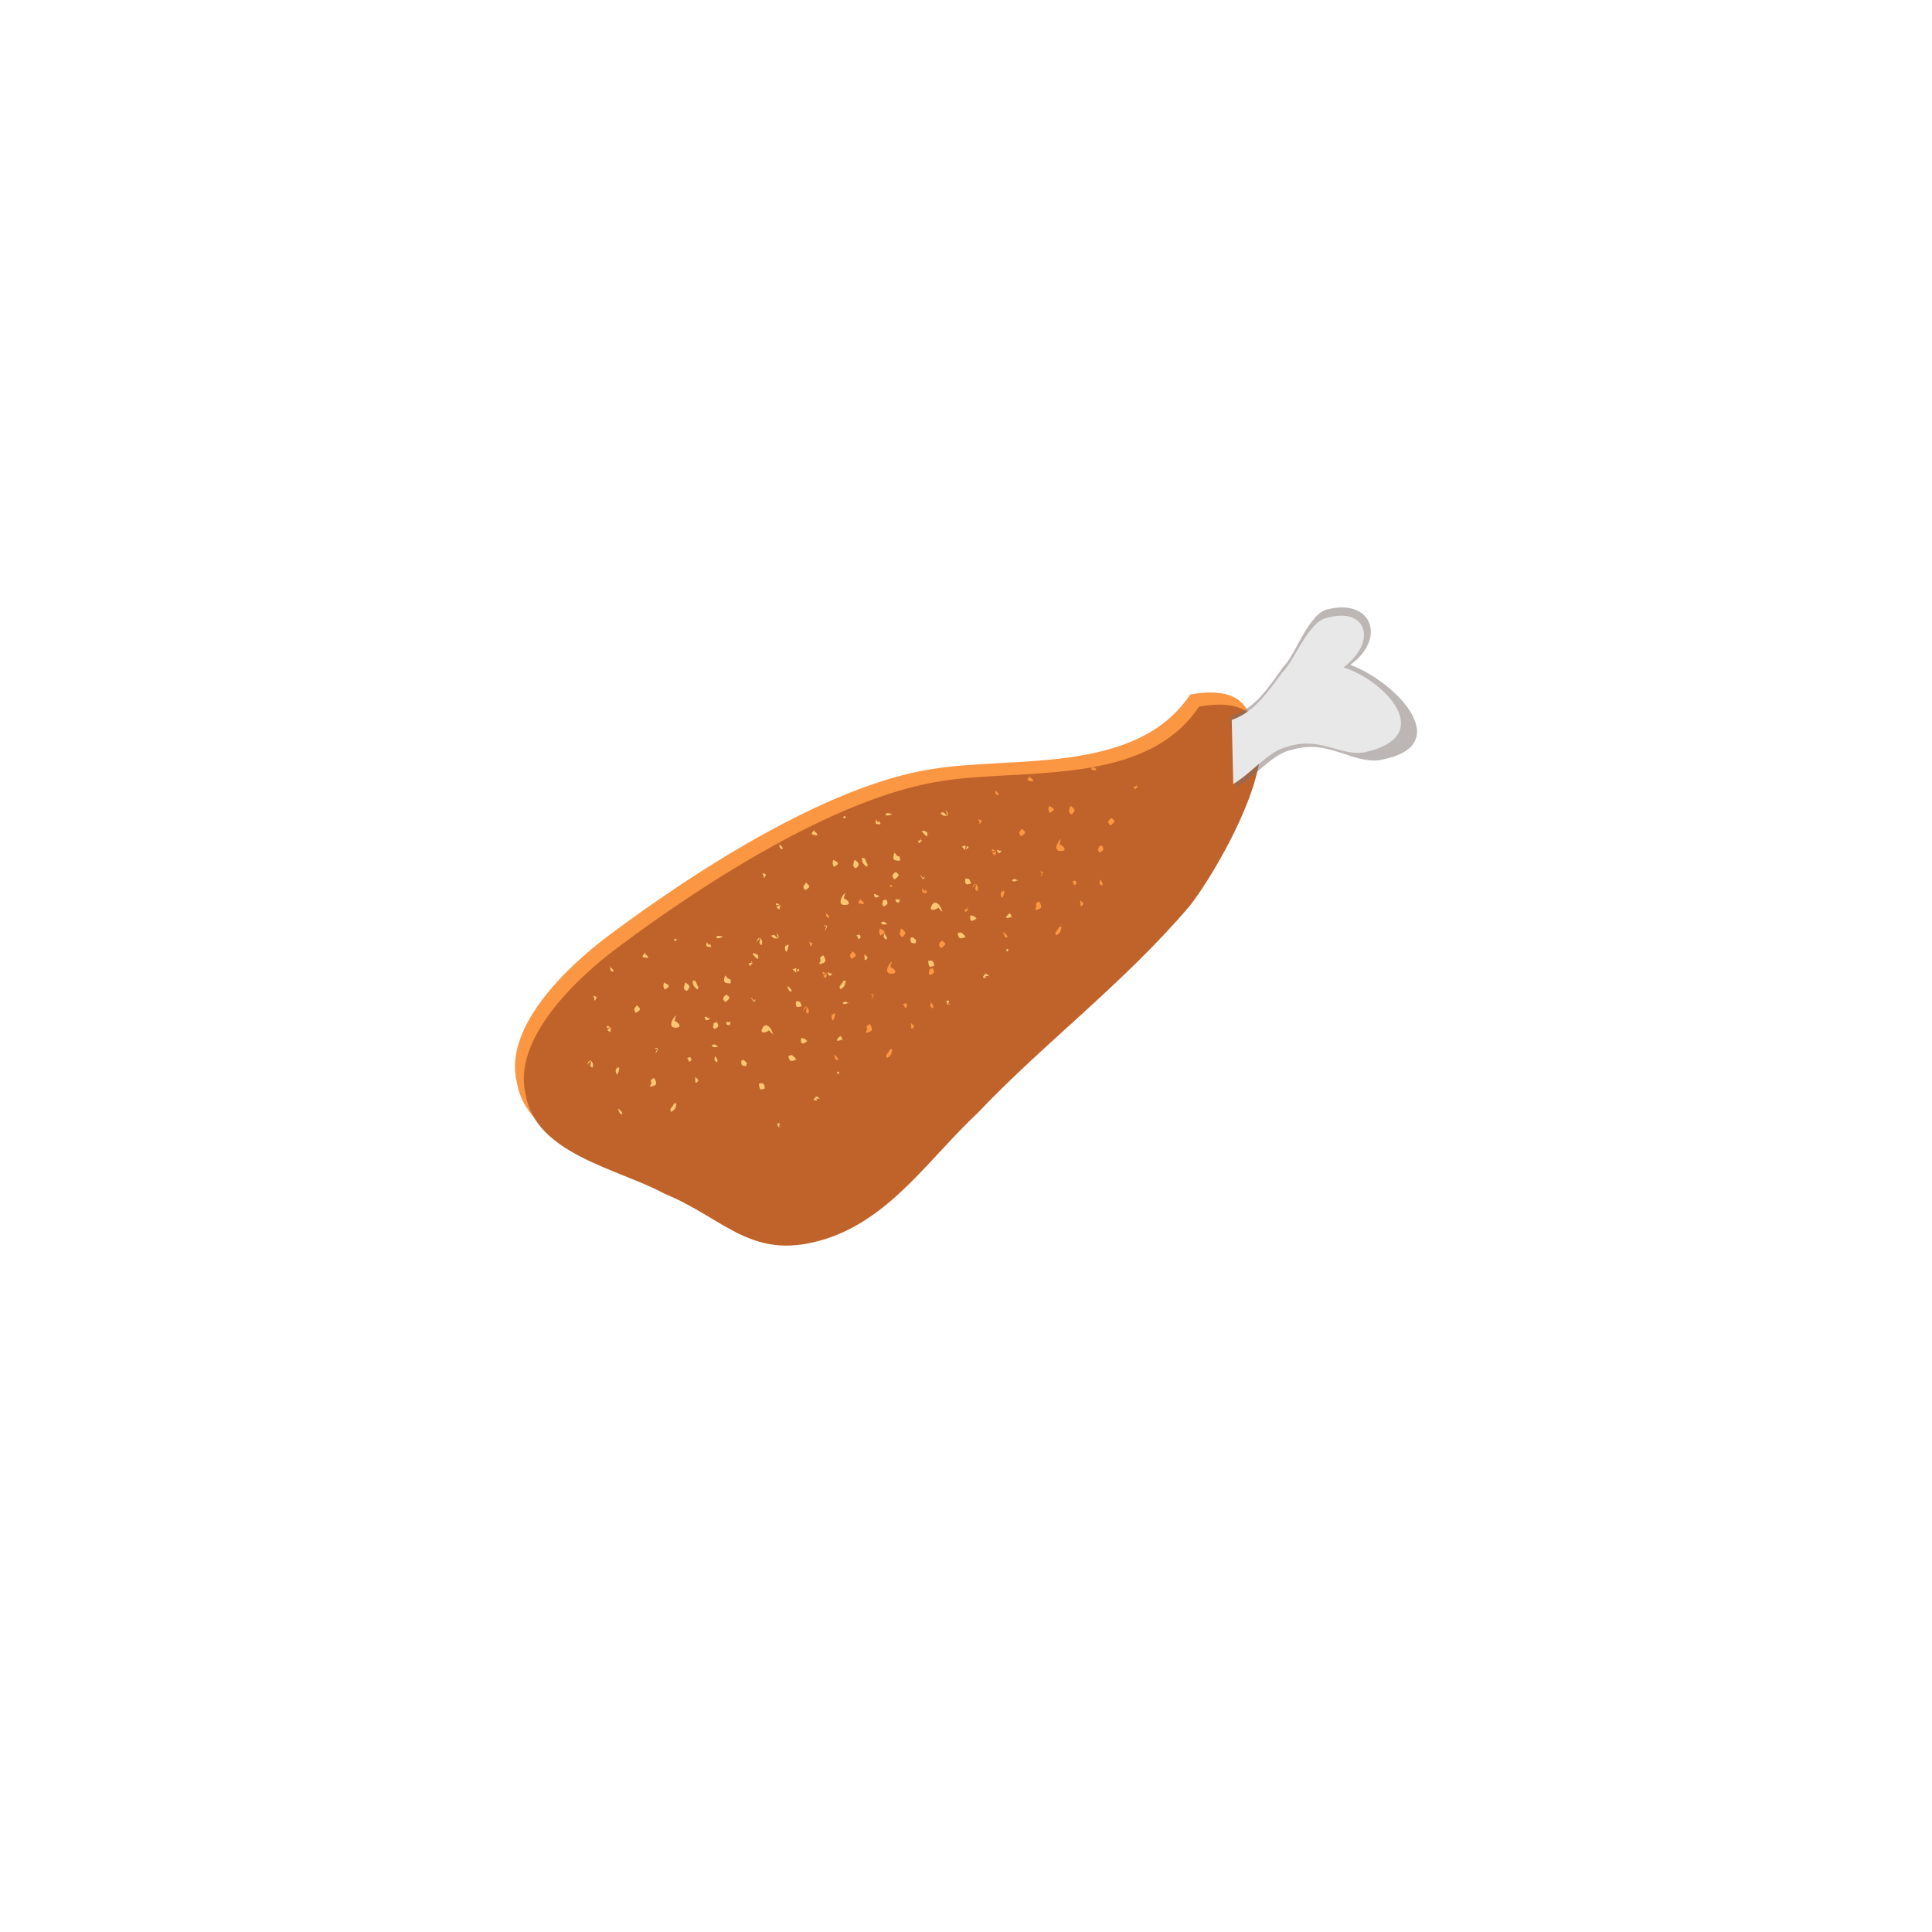
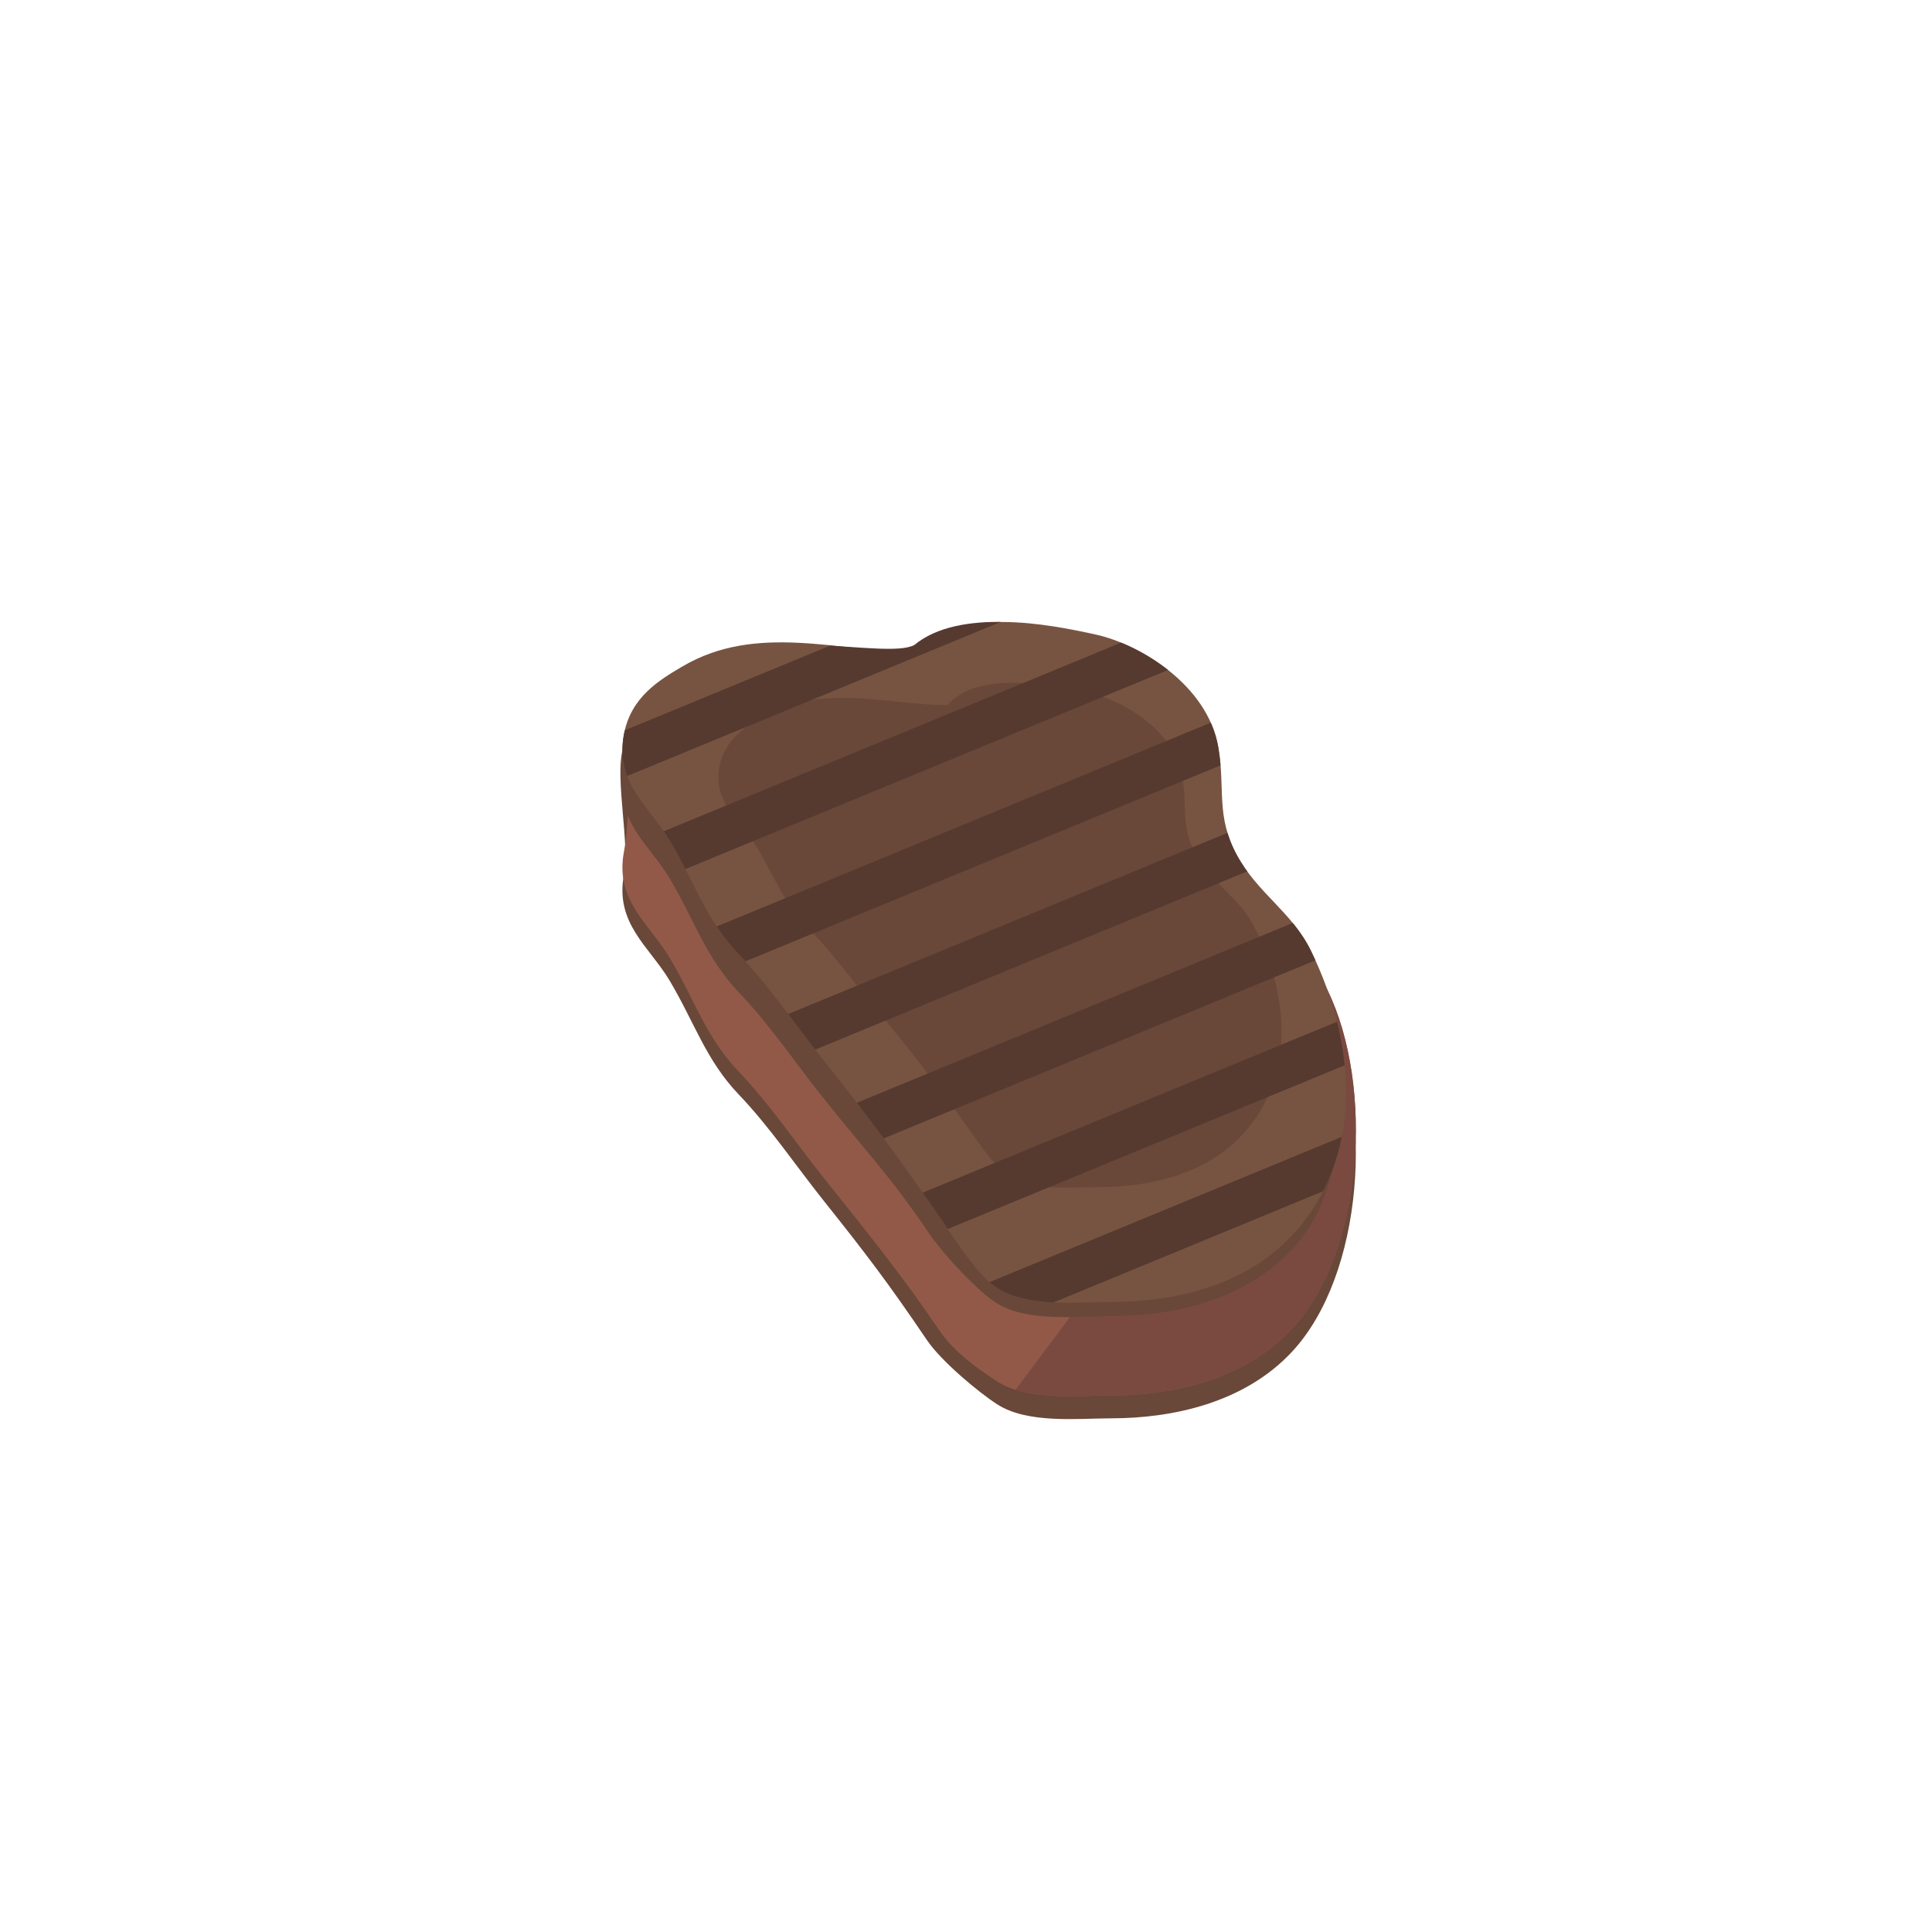
- <svg xmlns="http://www.w3.org/2000/svg" version="1.1" id="Ebene_1" x="0px" y="0px" width="450px" height="450px" viewBox="0 0 450 450" enable-background="new 0 0 450 450" xml:space="preserve">
-   <g id="chicken_wing">
+ <svg xmlns="http://www.w3.org/2000/svg" xmlns:xlink="http://www.w3.org/1999/xlink" version="1.1" id="Ebene_1" x="0px" y="0px" width="450px" height="450px" viewBox="0 0 450 450" enable-background="new 0 0 450 450" xml:space="preserve">
+   <g>
+     <path fill="#694839" d="M213.606,184.598c-18.259-0.059-49.148-23.548-66.523-13.343c-5.601,3.289-0.072,23.828-1.728,32.322   c-2.244,11.5,5.903,16.9,10.621,24.835c5.807,9.757,8.436,18.518,16.102,26.529c7.194,7.521,13.178,16.458,19.817,24.785   c9.797,12.292,14.96,19.051,24.012,32.415c3.301,4.871,11.892,12.067,16.345,14.943c7.124,4.598,18.881,3.281,26.675,3.271   c13.948-0.02,30.818-3.476,42.011-15.511c16.688-17.944,19.172-56.555,8.234-78.94c-4.399-9.001-16.302,4.823-21.116-4.122   c-4.907-9.116-2.621-15.266-4.289-25.042c-2.492-14.591-18.415-24.014-28.439-26.232   C244.296,178.067,222.325,173.717,213.606,184.598" />
+     <path fill="#925949" d="M213.606,179.261c-18.259-0.057-44.652-23.444-62.027-13.238c-5.601,3.288-4.568,23.725-6.224,32.219   c-2.244,11.501,5.903,16.901,10.621,24.835c5.807,9.756,8.436,18.517,16.102,26.529c7.194,7.521,13.178,16.458,19.817,24.786   c9.797,12.292,17.941,22.257,26.993,35.619c3.301,4.873,8.91,8.863,13.363,11.738c7.124,4.598,18.881,3.281,26.675,3.27   c13.948-0.019,30.818-3.475,42.011-15.511c16.688-17.942,19.172-56.554,8.234-78.939c-4.399-9.001-16.302,4.822-21.116-4.123   c-4.907-9.116-2.621-15.264-4.289-25.041c-2.492-14.591-18.415-24.014-28.439-26.232   C244.296,172.73,222.325,168.382,213.606,179.261" />
+     <path fill="#7A4A40" d="M309.171,230.569c-0.479-0.98-1.052-1.677-1.689-2.175c-19.41,26.343-51.539,69.37-70.941,95.313   c6.977,2.2,16.006,1.323,22.386,1.313c13.948-0.019,30.818-3.475,42.011-15.511C317.625,291.566,320.109,252.955,309.171,230.569z" />
+     <path fill="#694839" d="M213.606,160.784c-18.259-0.059-9.447,9.462-26.821,19.668c-5.6,3.29-39.774-9.182-41.43-0.688   c-2.244,11.501,5.903,16.901,10.621,24.836c5.807,9.756,8.436,18.518,16.102,26.529c7.194,7.521,13.178,16.457,19.817,24.785   c9.797,12.291,15.422,17.957,24.473,31.319c3.301,4.874,11.17,13.338,15.623,16.213c7.124,4.598,19.142,3.106,26.936,3.097   c13.948-0.021,30.818-3.477,42.011-15.512c16.688-17.944,11.099-48.228,0.16-70.613c-4.398-9.002-8.228-3.503-13.042-12.449   c-4.907-9.117-17.56-7.067-19.228-16.844c-2.493-14.591-3.477-32.212-13.501-34.43   C244.296,154.254,222.325,149.902,213.606,160.784" />
+     <path fill="#775441" d="M213.606,151.915c-18.259-0.059-37.276-6.896-54.65,3.309c-5.6,3.287-11.945,7.175-13.601,15.67   c-2.244,11.502,5.903,16.903,10.621,24.835c5.807,9.759,8.436,18.517,16.102,26.531c7.194,7.521,13.178,16.455,19.817,24.786   c9.797,12.29,19.016,24.676,28.067,38.039c3.301,4.873,7.836,12.034,12.289,14.907c7.124,4.598,18.881,3.281,26.675,3.271   c13.948-0.019,30.818-3.477,42.011-15.512c16.688-17.94,15.327-43.937,4.39-66.323c-4.398-9.001-12.457-13.384-17.271-22.33   c-4.907-9.115-2.621-15.265-4.289-25.04c-2.492-14.592-18.415-24.015-28.439-26.233   C244.296,145.383,222.325,141.033,213.606,151.915" />
+     <path fill="#694839" d="M220.743,164.236c-14.206-0.043-29.003-5.116-42.523,2.454c-4.356,2.438-9.295,5.322-10.584,11.624   c-1.746,8.53,4.594,12.536,8.267,18.421c4.518,7.235,6.563,13.734,12.527,19.678c5.599,5.578,10.255,12.206,15.421,18.384   c7.624,9.117,14.797,18.305,21.841,28.217c2.568,3.613,6.098,8.926,9.563,11.057c5.544,3.41,14.691,2.436,20.755,2.428   c10.854-0.015,23.981-2.579,32.692-11.506c12.984-13.308,11.925-32.59,3.413-49.195c-3.421-6.676-9.691-9.928-13.439-16.563   c-3.818-6.762-2.037-11.323-3.336-18.574c-1.941-10.822-14.328-17.812-22.131-19.457   C244.627,159.391,227.53,156.165,220.743,164.236" />
    <g>
-       <path fill="#FB9642" d="M277.217,161.765c-12.505,18.854-41.693,14.277-60.122,17.364c-24.864,3.805-56.687,24.807-75.457,38.881    c-9.39,7.043-24.5,21.234-21.238,34.168c2.316,13.821,21.463,17.17,32.28,23.006c14.478,5.955,20.571,16.229,38.169,10.362    c14.822-5.036,23.493-18.511,34.829-29.155c15.164-16.023,33.936-30.103,49.16-47.957    C281.506,200.394,307.633,156.3,277.217,161.765" />
-     </g>
-     <g>
-       <path fill="#C0632A" d="M279.27,164.59c-12.506,18.859-41.693,14.278-60.124,17.365c-24.866,3.805-56.687,24.807-75.458,38.883    c-9.385,7.041-24.495,21.234-21.234,34.168c2.316,13.82,21.46,17.17,32.277,23.008c14.477,5.95,20.571,16.229,38.168,10.36    c14.827-5.036,23.497-18.513,34.83-29.155c15.164-16.025,33.937-30.103,49.158-47.956    C283.557,203.221,309.688,159.129,279.27,164.59" />
-     </g>
-     <g>
-       <g>
-         <path fill="#FBC672" d="M148.315,234.139c-0.371,0.752-0.996,0.754-0.242,1.752C149.696,235.129,148.948,234.758,148.315,234.139     " />
+       <defs>
+         <path id="SVGID_1_" d="M212.959,150.234c-6.59,3.509-36.63-5.216-54.004,4.989c-5.6,3.287-11.945,7.175-13.601,15.67     c-2.244,11.502,5.903,16.903,10.621,24.835c5.807,9.759,8.436,18.517,16.102,26.531c7.194,7.521,13.178,16.455,19.817,24.786     c9.797,12.29,19.016,24.676,28.067,38.039c3.301,4.873,7.836,12.034,12.289,14.907c7.124,4.598,18.881,3.281,26.675,3.271     c13.948-0.019,30.818-3.477,42.011-15.512c16.688-17.94,15.327-43.937,4.39-66.323c-4.398-9.001-12.457-13.384-17.271-22.33     c-4.907-9.115-2.621-15.265-4.289-25.04c-2.492-14.592-18.415-24.015-28.439-26.233     C244.296,145.383,223.441,141.579,212.959,150.234" />
+       </defs>
+       <clipPath id="SVGID_2_">
+         <use xlink:href="#SVGID_1_" overflow="visible" />
+       </clipPath>
+       <g clip-path="url(#SVGID_2_)">
+         <line fill="none" stroke="#563A30" stroke-width="10.062" stroke-miterlimit="10" x1="107.086" y1="191.401" x2="279.638" y2="120.223" />
+         <line fill="none" stroke="#563A30" stroke-width="10.062" stroke-miterlimit="10" x1="117.606" y1="214.322" x2="290.158" y2="143.145" />
+         <line fill="none" stroke="#563A30" stroke-width="10.062" stroke-miterlimit="10" x1="128.126" y1="237.244" x2="300.678" y2="166.066" />
+         <line fill="none" stroke="#563A30" stroke-width="10.062" stroke-miterlimit="10" x1="138.646" y1="260.168" x2="311.198" y2="188.99" />
+         <line fill="none" stroke="#563A30" stroke-width="10.062" stroke-miterlimit="10" x1="149.166" y1="283.089" x2="321.719" y2="211.911" />
+         <line fill="none" stroke="#563A30" stroke-width="10.062" stroke-miterlimit="10" x1="159.686" y1="306.01" x2="332.239" y2="234.833" />
+         <line fill="none" stroke="#563A30" stroke-width="10.062" stroke-miterlimit="10" x1="170.206" y1="328.932" x2="342.759" y2="257.756" />
      </g>
-       <g>
-         <path fill="#FBC672" d="M154.919,228.345c-0.37,0.753-0.618,1.257-0.114,2.13c1.622-0.76,0.869-1.132-0.134-1.627" />
-       </g>
-       <g>
-         <path fill="#FBC672" d="M159.431,229.324c0.004,0.627-0.496,1.002,0.51,1.496c1.12-1.006,0.621-1.252-0.264-1.998" />
-       </g>
-       <g>
-         <path fill="#FBC672" d="M157.465,236.467c-1.122,1.008-1.862,3.143,0.14,2.881c1.627-0.134-0.134-1.629-0.509-1.5" />
-       </g>
-       <g>
-         <path fill="#FBC672" d="M152.998,244.252c0.127,0.373-0.37,0.752-0.245,1.127c0.247-0.501,0.372-0.754,0.495-1.004     c-0.124-0.373-0.752-0.372-0.626,0.002" />
-       </g>
-       <g>
-         <path fill="#FBC672" d="M160.018,246.469c0.252,0.124,0.381,0.498,0.507,0.871c0.874-0.503,0.373-0.752,0.244-1.125" />
-       </g>
-       <g>
-         <path fill="#FBC672" d="M166.234,238.299c0.006,0.629-0.496,1.002,0.259,1.377c1.251-0.632,0.746-0.881,0.493-1.63" />
-       </g>
-       <g>
-         <path fill="#FBC672" d="M168.706,232.03c-0.121,0.25-0.624,0.629,0.257,1.376c1.497-1.137,0.874-1.133,0.245-1.756" />
-       </g>
-       <g>
-         <path fill="#FBC672" d="M151.791,252.393c0.121-0.25-0.252-0.123-0.375,0.754c1.749-0.386,1.624-0.762,0.991-2.006     c-0.626,0.002-0.498,0.377-0.871,0.502" />
-       </g>
-       <g>
-         <path fill="#FBC672" d="M143.63,248.053c-0.12,0.877-0.488,1.631,0.138,2.254c0.373-0.753,0.373-0.753,0.491-1.631     c-0.501-0.246-0.498,0.381-0.749,0.254" />
-       </g>
-       <g>
-         <path fill="#FBC672" d="M144.187,258.938c0.379,1.129,1.628,0.494-0.254-0.746" />
-       </g>
-       <g>
-         <path fill="#FBC672" d="M156.82,257.375c-0.373,0.752-0.999,0.756-0.493,1.629c0.875-0.505,0.997-0.754,1.242-1.887     c-0.126-0.371-0.627,0.006-0.627,0.006" />
-       </g>
-       <g>
-         <path fill="#FBC672" d="M161.924,251.465c0.249,0.123-0.25,0.502,0.251,0.75c0.999-0.756,0.123-0.877-0.259-1.377" />
-       </g>
-       <g>
-         <path fill="#FBC672" d="M166.524,245.936c0.002,0.621-0.496,1.004,0.51,1.5C167.405,246.682,166.653,246.311,166.524,245.936" />
-       </g>
-       <g>
-         <path fill="#FBC672" d="M142.334,239.297c-0.247,0.504-1.625,0.137-0.245,1.131c0.371-1.38,0.371-0.757-0.506-1.501     c-0.375,0.13-0.248,0.501-0.248,0.501" />
-       </g>
-       <g>
-         <path fill="#FBC672" d="M137.617,246.959c0.13,1-0.62,1.252,0.383,1.748C138.249,247.578,138.123,247.832,137.617,246.959     c-0.747,0.253-0.627,0.627-0.87,1.127" />
-       </g>
-       <g>
-         <path fill="#FBC672" d="M138.291,232.309c0.253,0.125,0.006,0.625,0.258,0.75c0.87-1.131,0.117-0.877-0.38-1.125" />
-       </g>
-       <g>
-         <path fill="#FBC672" d="M142.139,225.156c0.125,0.374-0.373,0.752,0.633,1.25l0.122-0.256l0,0     c-0.254-0.747-0.629-0.62-1.007-1.117" />
-       </g>
-       <g>
-         <path fill="#FBC672" d="M150.382,221.736c-0.747,0.877-1.247,1.256,0.256,1.375c0.25,0.121,0.498-0.378,0.373-0.131     c-0.501-0.869-1.128-0.869-0.877-0.744" />
-       </g>
-       <g>
-         <path fill="#FBC672" d="M157.75,218.818c-0.376,0.126-0.63-0.624-0.748,0.254l0.25,0.125c0.623-0.006,0,0,0,0" />
-       </g>
-       <g>
-         <path fill="#FBC672" d="M164.638,219.41c0.003,0.625-0.621,1.254,1.005,1.119l0,0c0.125-0.252-0.375-0.498-0.253-0.749     c-0.376,0.128-0.248,0.503-0.248,0.503" />
-       </g>
-       <g>
-         <path fill="#FBC672" d="M175.051,224.238c-0.126,0.25-1.127-0.248-0.369,0.752l0.62-0.628c-0.63-0.622-0.38-0.5-0.125-0.375" />
-       </g>
-     </g>
-     <g>
-       <g>
-         <path fill="#FBC672" d="M186.784,234.341c-0.452-0.707-0.131-1.245-1.375-1.11C185.219,235.012,185.928,234.561,186.784,234.341" />
-       </g>
-       <g>
-         <path fill="#FBC672" d="M188.339,242.986c-0.452-0.707-0.759-1.18-1.763-1.197c-0.19,1.783,0.52,1.33,1.46,0.725" />
-       </g>
-       <g>
-         <path fill="#FBC672" d="M185.17,246.348c-0.536-0.324-0.6-0.943-1.543-0.339c0.284,1.481,0.754,1.175,1.848,0.81" />
-       </g>
-       <g>
-         <path fill="#FBC672" d="M180.067,240.975c-0.285-1.479-1.727-3.213-2.537-1.365c-0.724,1.464,1.461,0.724,1.546,0.338" />
-       </g>
-       <g>
-         <path fill="#FBC672" d="M175.705,233.132c-0.389-0.081-0.455-0.702-0.839-0.788c0.303,0.471,0.451,0.707,0.604,0.94     c0.387,0.083,0.707-0.451,0.321-0.536" />
-       </g>
-       <g>
-         <path fill="#FBC672" d="M170.182,238.003c-0.235,0.151-0.623,0.065-1.011-0.017c-0.015,1.008,0.459,0.705,0.844,0.791" />
-       </g>
-       <g>
-         <path fill="#FBC672" d="M173.972,247.543c-0.538-0.318-0.604-0.941-1.312-0.488c-0.1,1.396,0.371,1.094,1.143,1.262" />
-       </g>
-       <g>
-         <path fill="#FBC672" d="M178.071,252.896c-0.153-0.237-0.221-0.859-1.315-0.491c0.201,1.868,0.52,1.331,1.379,1.112" />
-       </g>
-       <g>
-         <path fill="#FBC672" d="M169.354,227.896c0.152,0.235,0.234-0.151-0.453-0.707c-0.575,1.699-0.186,1.783,1.208,1.885     c0.32-0.539-0.064-0.621,0.019-1.01" />
-       </g>
-       <g>
-         <path fill="#FBC672" d="M177.282,223.148c-0.69-0.559-1.146-1.264-2.002-1.047c0.452,0.709,0.452,0.709,1.144,1.264     c0.47-0.302-0.068-0.622,0.168-0.775" />
-       </g>
-       <g>
-         <path fill="#FBC672" d="M167.667,218.004c-1.158-0.249-1.262,1.144,0.773,0.173" />
-       </g>
-       <g>
-         <path fill="#FBC672" d="M162.493,229.636c-0.455-0.706-0.134-1.243-1.143-1.261c-0.019,1.01,0.134,1.245,0.969,2.035     c0.387,0.087,0.324-0.539,0.324-0.539" />
-       </g>
-       <g>
-         <path fill="#FBC672" d="M164.919,237.057c-0.234,0.148-0.299-0.471-0.772-0.171c0.135,1.246,0.69,0.556,1.311,0.488" />
-       </g>
-       <g>
-         <path fill="#FBC672" d="M167.285,243.854c-0.538-0.32-0.605-0.942-1.55-0.338C166.191,244.221,166.898,243.768,167.285,243.854" />
-       </g>
-       <g>
-         <path fill="#FBC672" d="M185.448,226.551c-0.303-0.466,0.727-1.459-0.84-0.79c0.993,1.028,0.456,0.71,1.546,0.339     c0.085-0.385-0.303-0.471-0.303-0.471" />
-       </g>
-       <g>
-         <path fill="#FBC672" d="M181.322,218.56c-0.926-0.401-0.759-1.179-1.7-0.571C180.464,218.777,180.312,218.542,181.322,218.56     c0.168-0.771-0.216-0.858-0.522-1.329" />
-       </g>
-       <g>
-         <path fill="#FBC672" d="M193.52,226.699c-0.236,0.15-0.538-0.324-0.773-0.172c0.52,1.33,0.688,0.556,1.161,0.253" />
-       </g>
-       <g>
-         <path fill="#FBC672" d="M197.664,233.68c-0.385-0.082-0.448-0.705-1.393-0.104l0.148,0.238l0,0     c0.774,0.168,0.859-0.219,1.479-0.284" />
-       </g>
-       <g>
-         <path fill="#FBC672" d="M196.344,242.508c-0.37-1.094-0.434-1.717-1.312-0.486c-0.234,0.149,0.064,0.619-0.082,0.384     c1.005,0.019,1.325-0.521,1.092-0.367" />
-       </g>
-       <g>
-         <path fill="#FBC672" d="M195.04,250.326c0.084-0.385,0.857-0.217,0.17-0.771l-0.235,0.149c-0.32,0.537,0,0,0,0" />
-       </g>
-       <g>
-         <path fill="#FBC672" d="M190.979,255.921c-0.537-0.319-0.754-1.179-1.479,0.284l0,0c0.15,0.238,0.621-0.066,0.771,0.17     c0.085-0.387-0.299-0.471-0.299-0.471" />
-       </g>
-       <g>
-         <path fill="#FBC672" d="M181.469,262.352c-0.149-0.235,0.792-0.843-0.449-0.707l0.216,0.855c0.856-0.215,0.621-0.064,0.389,0.087     " />
-       </g>
-     </g>
-     <g>
-       <g>
-         <path fill="#FBC672" d="M187.74,205.568c-0.372,0.75-1,0.754-0.241,1.754C189.122,206.561,188.37,206.189,187.74,205.568" />
-       </g>
-       <g>
-         <path fill="#FBC672" d="M194.345,199.776c-0.373,0.75-0.621,1.257-0.117,2.127c1.623-0.759,0.871-1.13-0.134-1.625" />
-       </g>
-       <g>
-         <path fill="#FBC672" d="M198.855,200.754c0.004,0.625-0.494,1.004,0.508,1.499c1.122-1.007,0.621-1.253-0.26-1.999" />
-       </g>
-       <g>
-         <path fill="#FBC672" d="M196.891,207.9c-1.122,1.004-1.861,3.136,0.136,2.879c1.629-0.135-0.13-1.63-0.506-1.5" />
-       </g>
-       <g>
-         <path fill="#FBC672" d="M192.422,215.684c0.128,0.37-0.373,0.752-0.244,1.129c0.248-0.505,0.373-0.759,0.494-1.006     c-0.125-0.376-0.751-0.374-0.625,0.003" />
-       </g>
-       <g>
-         <path fill="#FBC672" d="M199.446,217.9c0.248,0.122,0.376,0.498,0.501,0.871c0.875-0.502,0.373-0.749,0.245-1.126" />
-       </g>
-       <g>
-         <path fill="#FBC672" d="M205.659,209.732c0.007,0.625-0.494,1.004,0.257,1.377c1.249-0.635,0.748-0.883,0.492-1.633" />
-       </g>
-       <g>
-         <path fill="#FBC672" d="M208.133,203.461c-0.126,0.252-0.625,0.627,0.259,1.374c1.494-1.133,0.868-1.128,0.238-1.752" />
-       </g>
-       <g>
-         <path fill="#FBC672" d="M191.212,223.823c0.125-0.251-0.25-0.121-0.37,0.755c1.749-0.385,1.621-0.76,0.99-2.01     c-0.625,0.006-0.498,0.381-0.873,0.506" />
-       </g>
-       <g>
-         <path fill="#FBC672" d="M183.052,219.487c-0.115,0.874-0.488,1.628,0.141,2.249c0.37-0.752,0.37-0.752,0.489-1.629     c-0.498-0.248-0.498,0.378-0.746,0.254" />
-       </g>
-       <g>
-         <path fill="#FBC672" d="M183.611,230.373c0.379,1.122,1.629,0.49-0.253-0.753" />
-       </g>
-       <g>
-         <path fill="#FBC672" d="M196.246,228.805c-0.374,0.756-0.998,0.758-0.496,1.631c0.874-0.502,0.996-0.757,1.244-1.885     c-0.125-0.375-0.627,0.004-0.627,0.004" />
-       </g>
-       <g>
-         <path fill="#FBC672" d="M201.346,222.896c0.251,0.124-0.249,0.502,0.253,0.75c0.997-0.756,0.12-0.875-0.259-1.375" />
-       </g>
-       <g>
-         <path fill="#FBC672" d="M205.949,217.368c0.003,0.624-0.494,1.003,0.508,1.498C206.829,218.111,206.078,217.741,205.949,217.368" />
-       </g>
-       <g>
-         <path fill="#FBC672" d="M181.756,210.729c-0.245,0.502-1.624,0.135-0.242,1.129c0.367-1.377,0.37-0.753-0.51-1.498     c-0.376,0.127-0.251,0.499-0.251,0.499" />
-       </g>
-       <g>
-         <path fill="#FBC672" d="M177.041,218.39c0.131,1.002-0.62,1.255,0.385,1.747C177.67,219.012,177.548,219.263,177.041,218.39     c-0.752,0.253-0.624,0.627-0.872,1.13" />
-       </g>
-       <g>
-         <path fill="#FBC672" d="M177.715,203.742c0.251,0.124,0.004,0.625,0.254,0.748c0.874-1.129,0.122-0.877-0.379-1.124" />
-       </g>
-       <g>
-         <path fill="#FBC672" d="M181.56,196.586c0.128,0.378-0.373,0.756,0.632,1.25l0.123-0.252l0,0     c-0.253-0.748-0.627-0.62-1.005-1.121" />
-       </g>
-       <g>
-         <path fill="#FBC672" d="M189.807,193.165c-0.749,0.882-1.248,1.26,0.256,1.376c0.252,0.124,0.5-0.379,0.376-0.125     c-0.508-0.877-1.133-0.875-0.883-0.749" />
-       </g>
-       <g>
-         <path fill="#FBC672" d="M197.175,190.249c-0.375,0.129-0.63-0.624-0.749,0.255l0.25,0.126c0.624-0.007,0,0,0,0" />
-       </g>
-       <g>
-         <path fill="#FBC672" d="M204.061,190.841c0.004,0.626-0.621,1.253,1.01,1.12l0,0c0.124-0.252-0.381-0.497-0.255-0.748     c-0.376,0.125-0.247,0.502-0.247,0.502" />
-       </g>
-       <g>
-         <path fill="#FBC672" d="M214.478,195.67c-0.129,0.25-1.132-0.247-0.374,0.754l0.624-0.631c-0.63-0.623-0.379-0.499-0.131-0.375" />
-       </g>
-     </g>
-     <g>
-       <g>
-         <g>
-           <path fill="#FB9642" d="M198.581,221.574c-0.371,0.752-1,0.758-0.242,1.755C199.962,222.567,199.21,222.197,198.581,221.574" />
-         </g>
-         <g>
-           <path fill="#FB9642" d="M205.185,215.782c-0.373,0.753-0.617,1.255-0.112,2.13c1.623-0.76,0.87-1.131-0.135-1.628" />
-         </g>
-         <g>
-           <path fill="#FB9642" d="M209.696,216.762c0.005,0.626-0.495,1.003,0.51,1.497c1.122-1.007,0.618-1.253-0.262-2" />
-         </g>
-         <g>
-           <path fill="#FB9642" d="M207.728,223.904c-1.118,1.008-1.857,3.141,0.145,2.879c1.625-0.133-0.136-1.627-0.508-1.5" />
-         </g>
-         <g>
-           <path fill="#FB9642" d="M203.263,231.688c0.128,0.375-0.37,0.754-0.246,1.129c0.248-0.502,0.374-0.754,0.499-1.004      c-0.127-0.373-0.755-0.371-0.626,0.004" />
-         </g>
-         <g>
-           <path fill="#FB9642" d="M210.287,233.906c0.25,0.123,0.375,0.498,0.504,0.874c0.874-0.507,0.37-0.755,0.244-1.128" />
-         </g>
-         <g>
-           <path fill="#FB9642" d="M216.503,225.742c0.001,0.623-0.499,0.999,0.255,1.372c1.248-0.634,0.746-0.88,0.493-1.628" />
-         </g>
-         <g>
-           <path fill="#FB9642" d="M218.972,219.468c-0.122,0.251-0.619,0.629,0.259,1.376c1.495-1.135,0.869-1.131,0.239-1.751" />
-         </g>
-         <g>
-           <path fill="#FB9642" d="M202.053,239.832c0.125-0.254-0.251-0.127-0.37,0.75c1.75-0.383,1.622-0.756,0.991-2.008      c-0.625,0.004-0.499,0.378-0.875,0.506" />
-         </g>
-         <g>
-           <path fill="#FB9642" d="M193.894,235.49c-0.117,0.877-0.491,1.631,0.136,2.254c0.372-0.752,0.372-0.752,0.496-1.63      c-0.504-0.249-0.5,0.376-0.749,0.253" />
-         </g>
-         <g>
-           <path fill="#FB9642" d="M194.451,246.377c0.38,1.125,1.629,0.492-0.253-0.75" />
-         </g>
-         <g>
-           <path fill="#FB9642" d="M207.083,244.811c-0.37,0.754-0.996,0.758-0.488,1.629c0.874-0.504,0.997-0.756,1.24-1.885      c-0.125-0.373-0.626,0.006-0.626,0.006" />
-         </g>
-         <g>
-           <path fill="#FB9642" d="M212.187,238.904c0.254,0.123-0.247,0.502,0.254,0.748c0.999-0.756,0.122-0.879-0.254-1.377" />
-         </g>
-         <g>
-           <path fill="#FB9642" d="M216.79,233.372c0.002,0.625-0.496,1.003,0.51,1.499C217.67,234.121,216.918,233.746,216.79,233.372" />
-         </g>
-         <g>
-           <path fill="#FB9642" d="M192.6,226.734c-0.248,0.505-1.627,0.138-0.245,1.129c0.366-1.377,0.373-0.752-0.507-1.502      c-0.377,0.13-0.248,0.502-0.248,0.502" />
-         </g>
-         <g>
-           <path fill="#FB9642" d="M187.883,234.396c0.128,1-0.619,1.252,0.382,1.75C188.51,235.02,188.387,235.271,187.883,234.396      c-0.749,0.252-0.624,0.627-0.871,1.131" />
-         </g>
-         <g>
-           <path fill="#FB9642" d="M188.559,219.748c0.251,0.122,0.003,0.624,0.253,0.748c0.871-1.129,0.12-0.875-0.381-1.124" />
-         </g>
-         <g>
-           <path fill="#FB9642" d="M192.401,212.594c0.128,0.373-0.371,0.75,0.633,1.246l0.125-0.248l0,0      c-0.253-0.753-0.629-0.625-1.008-1.121" />
-         </g>
-         <g>
-           <path fill="#FB9642" d="M200.646,209.176c-0.744,0.877-1.244,1.255,0.257,1.371c0.251,0.125,0.498-0.377,0.375-0.129      c-0.508-0.873-1.13-0.867-0.879-0.746" />
-         </g>
-         <g>
-           <path fill="#FB9642" d="M208.016,206.256c-0.377,0.125-0.626-0.621-0.749,0.254l0.253,0.125c0.625-0.005,0,0,0,0" />
-         </g>
-         <g>
-           <path fill="#FB9642" d="M214.901,206.846c0.007,0.624-0.617,1.256,1.008,1.121l0,0c0.126-0.25-0.375-0.497-0.253-0.748      c-0.372,0.127-0.249,0.5-0.249,0.5" />
-         </g>
-         <g>
-           <path fill="#FB9642" d="M225.313,211.674c-0.118,0.252-1.123-0.242-0.37,0.752l0.624-0.629      c-0.626-0.621-0.378-0.496-0.125-0.373" />
-         </g>
-       </g>
-       <g>
-         <g>
-           <path fill="#FB9642" d="M238.006,193.005c-0.372,0.753-0.996,0.757-0.24,1.753C239.387,193.999,238.637,193.627,238.006,193.005      " />
-         </g>
-         <g>
-           <path fill="#FB9642" d="M244.611,187.213c-0.375,0.752-0.621,1.255-0.117,2.13c1.622-0.759,0.871-1.131-0.131-1.627" />
-         </g>
-         <g>
-           <path fill="#FB9642" d="M249.122,188.191c0,0.626-0.498,1.006,0.507,1.5c1.121-1.005,0.621-1.257-0.264-2" />
-         </g>
-         <g>
-           <path fill="#FB9642" d="M247.152,195.339c-1.117,1.005-1.86,3.135,0.141,2.876c1.628-0.133-0.13-1.629-0.508-1.5" />
-         </g>
-         <g>
-           <path fill="#FB9642" d="M242.688,203.119c0.129,0.374-0.371,0.755-0.244,1.128c0.248-0.501,0.373-0.754,0.496-1.003      c-0.127-0.377-0.752-0.375-0.623,0.002" />
-         </g>
-         <g>
-           <path fill="#FB9642" d="M249.709,205.336c0.253,0.125,0.379,0.502,0.504,0.875c0.874-0.505,0.373-0.755,0.247-1.126" />
-         </g>
-         <g>
-           <path fill="#FB9642" d="M255.926,197.172c0.006,0.623-0.496,1.001,0.258,1.371c1.248-0.629,0.748-0.879,0.488-1.628" />
-         </g>
-         <g>
-           <path fill="#FB9642" d="M258.396,190.899c-0.125,0.253-0.623,0.629,0.256,1.374c1.5-1.13,0.873-1.13,0.244-1.751" />
-         </g>
-         <g>
-           <path fill="#FB9642" d="M241.477,211.263c0.127-0.253-0.25-0.126-0.367,0.753c1.748-0.388,1.619-0.76,0.988-2.01      c-0.627,0.002-0.5,0.379-0.873,0.507" />
-         </g>
-         <g>
-           <path fill="#FB9642" d="M233.318,206.922c-0.12,0.874-0.488,1.629,0.138,2.254c0.372-0.752,0.372-0.752,0.491-1.631      c-0.5-0.247-0.496,0.376-0.749,0.251" />
-         </g>
-         <g>
-           <path fill="#FB9642" d="M233.875,217.809c0.38,1.127,1.631,0.491-0.255-0.748" />
-         </g>
-         <g>
-           <path fill="#FB9642" d="M246.508,216.242c-0.367,0.753-0.994,0.756-0.49,1.63c0.873-0.504,0.998-0.757,1.24-1.882      c-0.123-0.377-0.623,0.002-0.623,0.002" />
-         </g>
-         <g>
-           <path fill="#FB9642" d="M251.611,210.332c0.252,0.125-0.248,0.504,0.255,0.749c0.995-0.755,0.118-0.874-0.257-1.374" />
-         </g>
-         <g>
-           <path fill="#FB9642" d="M256.217,204.803c0.002,0.628-0.5,1.004,0.506,1.499C257.096,205.55,256.344,205.178,256.217,204.803" />
-         </g>
-         <g>
-           <path fill="#FB9642" d="M232.025,198.165c-0.25,0.505-1.629,0.136-0.248,1.128c0.371-1.375,0.373-0.752-0.508-1.498      c-0.371,0.126-0.248,0.503-0.248,0.503" />
-         </g>
-         <g>
-           <path fill="#FB9642" d="M227.307,205.828c0.133,1-0.617,1.252,0.385,1.748C227.936,206.45,227.811,206.699,227.307,205.828      c-0.748,0.252-0.621,0.627-0.871,1.13" />
-         </g>
-         <g>
-           <path fill="#FB9642" d="M227.984,191.176c0.246,0.127,0.004,0.626,0.252,0.752c0.869-1.132,0.121-0.877-0.381-1.124" />
-         </g>
-         <g>
-           <path fill="#FB9642" d="M231.826,184.024c0.129,0.376-0.373,0.753,0.633,1.251l0.122-0.252l0,0      c-0.253-0.753-0.626-0.623-1.005-1.124" />
-         </g>
-         <g>
-           <path fill="#FB9642" d="M240.068,180.602c-0.742,0.883-1.243,1.262,0.258,1.375c0.254,0.129,0.501-0.377,0.375-0.125      c-0.504-0.873-1.131-0.87-0.879-0.746" />
-         </g>
-         <g>
-           <path fill="#FB9642" d="M247.439,177.686c-0.375,0.129-0.629-0.623-0.75,0.258l0.25,0.121c0.627-0.003,0,0,0,0" />
-         </g>
-         <g>
-           <path fill="#FB9642" d="M254.326,178.28c0.004,0.623-0.621,1.252,1.01,1.116l0,0c0.121-0.247-0.379-0.493-0.255-0.748      c-0.376,0.127-0.251,0.502-0.251,0.502" />
-         </g>
-         <g>
-           <path fill="#FB9642" d="M264.738,183.105c-0.122,0.253-1.123-0.243-0.368,0.754l0.622-0.63      c-0.629-0.622-0.379-0.499-0.127-0.372" />
-         </g>
-       </g>
-     </g>
-     <g>
-       <g>
-         <path fill="#FBC672" d="M226.209,205.77c-0.455-0.707-0.131-1.243-1.378-1.108C224.645,206.444,225.35,205.988,226.209,205.77" />
-       </g>
-       <g>
-         <path fill="#FBC672" d="M227.764,214.42c-0.453-0.711-0.758-1.181-1.766-1.197c-0.186,1.781,0.52,1.328,1.461,0.724" />
-       </g>
-       <g>
-         <path fill="#FBC672" d="M224.596,217.777c-0.535-0.321-0.603-0.941-1.543-0.34c0.282,1.482,0.755,1.18,1.846,0.811" />
-       </g>
-       <g>
-         <path fill="#FBC672" d="M219.492,212.406c-0.286-1.48-1.73-3.215-2.541-1.365c-0.723,1.463,1.464,0.725,1.55,0.337" />
-       </g>
-       <g>
-         <path fill="#FBC672" d="M215.13,204.566c-0.388-0.087-0.455-0.71-0.841-0.794c0.301,0.474,0.454,0.707,0.605,0.942     c0.386,0.085,0.706-0.451,0.318-0.538" />
-       </g>
-       <g>
-         <path fill="#FBC672" d="M209.608,209.436c-0.235,0.148-0.625,0.064-1.011-0.021c-0.016,1.013,0.456,0.708,0.843,0.792" />
-       </g>
-       <g>
-         <path fill="#FBC672" d="M213.397,218.973c-0.541-0.317-0.605-0.941-1.314-0.488c-0.102,1.396,0.37,1.093,1.146,1.264" />
-       </g>
-       <g>
-         <path fill="#FBC672" d="M217.493,224.327c-0.152-0.234-0.218-0.858-1.312-0.492c0.198,1.867,0.52,1.332,1.378,1.116" />
-       </g>
-       <g>
-         <path fill="#FBC672" d="M208.78,199.326c0.146,0.236,0.235-0.149-0.455-0.704c-0.571,1.695-0.187,1.782,1.21,1.884     c0.319-0.538-0.067-0.623,0.019-1.01" />
-       </g>
-       <g>
-         <path fill="#FBC672" d="M216.703,194.578c-0.689-0.556-1.139-1.262-2-1.045c0.456,0.705,0.456,0.705,1.144,1.264     c0.47-0.301-0.064-0.623,0.167-0.774" />
-       </g>
-       <g>
-         <path fill="#FBC672" d="M207.093,189.435c-1.163-0.251-1.262,1.146,0.773,0.173" />
-       </g>
-       <g>
-         <path fill="#FBC672" d="M201.915,201.07c-0.451-0.711-0.13-1.246-1.143-1.265c-0.018,1.011,0.135,1.245,0.973,2.035     c0.388,0.085,0.321-0.536,0.321-0.536" />
-       </g>
-       <g>
-         <path fill="#FBC672" d="M204.345,208.486c-0.235,0.153-0.304-0.471-0.773-0.168c0.132,1.244,0.687,0.555,1.308,0.488" />
-       </g>
-       <g>
-         <path fill="#FBC672" d="M206.707,215.283c-0.537-0.319-0.604-0.941-1.546-0.338C205.613,215.652,206.321,215.201,206.707,215.283     " />
-       </g>
-       <g>
-         <path fill="#FBC672" d="M224.873,197.984c-0.301-0.473,0.725-1.463-0.84-0.79c0.99,1.026,0.452,0.71,1.547,0.336     c0.082-0.386-0.303-0.47-0.303-0.47" />
-       </g>
-       <g>
-         <path fill="#FBC672" d="M220.744,189.99c-0.923-0.403-0.754-1.176-1.695-0.57C219.888,190.209,219.735,189.976,220.744,189.99     c0.171-0.773-0.216-0.855-0.519-1.328" />
-       </g>
-       <g>
-         <path fill="#FBC672" d="M232.945,198.129c-0.236,0.15-0.537-0.32-0.773-0.168c0.52,1.326,0.688,0.553,1.159,0.254" />
-       </g>
-       <g>
-         <path fill="#FBC672" d="M237.09,205.113c-0.386-0.085-0.453-0.707-1.396-0.104l0.152,0.239l0,0     c0.773,0.166,0.858-0.22,1.479-0.286" />
-       </g>
-       <g>
-         <path fill="#FBC672" d="M235.766,213.939c-0.365-1.094-0.434-1.715-1.311-0.49c-0.232,0.151,0.066,0.621-0.084,0.387     c1.01,0.018,1.33-0.52,1.092-0.367" />
-       </g>
-       <g>
-         <path fill="#FBC672" d="M234.463,221.758c0.084-0.387,0.855-0.219,0.168-0.774l-0.234,0.15c-0.32,0.539,0,0,0,0" />
-       </g>
-       <g>
-         <path fill="#FBC672" d="M230.406,227.354c-0.539-0.321-0.756-1.18-1.48,0.281l0,0c0.149,0.237,0.621-0.066,0.77,0.17     c0.087-0.385-0.301-0.47-0.301-0.47" />
-       </g>
-       <g>
-         <path fill="#FBC672" d="M220.896,233.782c-0.153-0.235,0.789-0.841-0.455-0.707l0.217,0.856c0.858-0.217,0.624-0.064,0.387,0.084     " />
-       </g>
-     </g>
-     <g opacity="0.5">
-       <path fill="#7A6E6C" d="M286.643,166.824c5.551-1.658,8.445-6.152,12.277-11.531c2.832-2.66,5.896-12.646,10.504-13.418    c10.156-2.432,13.533,6.841,5.092,12.989c10.871,4.008,25.064,19.117,6.636,22.208c-6.437,0.713-11.761-4.951-20.086-2.464    c-4.607,0.774-8.441,6.151-13.107,8.755" />
-     </g>
-     <g>
-       <path fill="#E8E8E8" d="M286.891,167.691c5.148-1.785,8.019-5.999,11.787-11.069c2.722-2.554,6.021-11.757,10.267-12.69    c9.391-2.721,12,5.505,3.981,11.507c9.717,3.078,21.896,16.043,4.928,19.781c-5.911,0.978-10.479-3.887-18.2-1.21    c-4.24,0.935-8.017,6.006-12.402,8.6" />
    </g>
  </g>
</svg>
